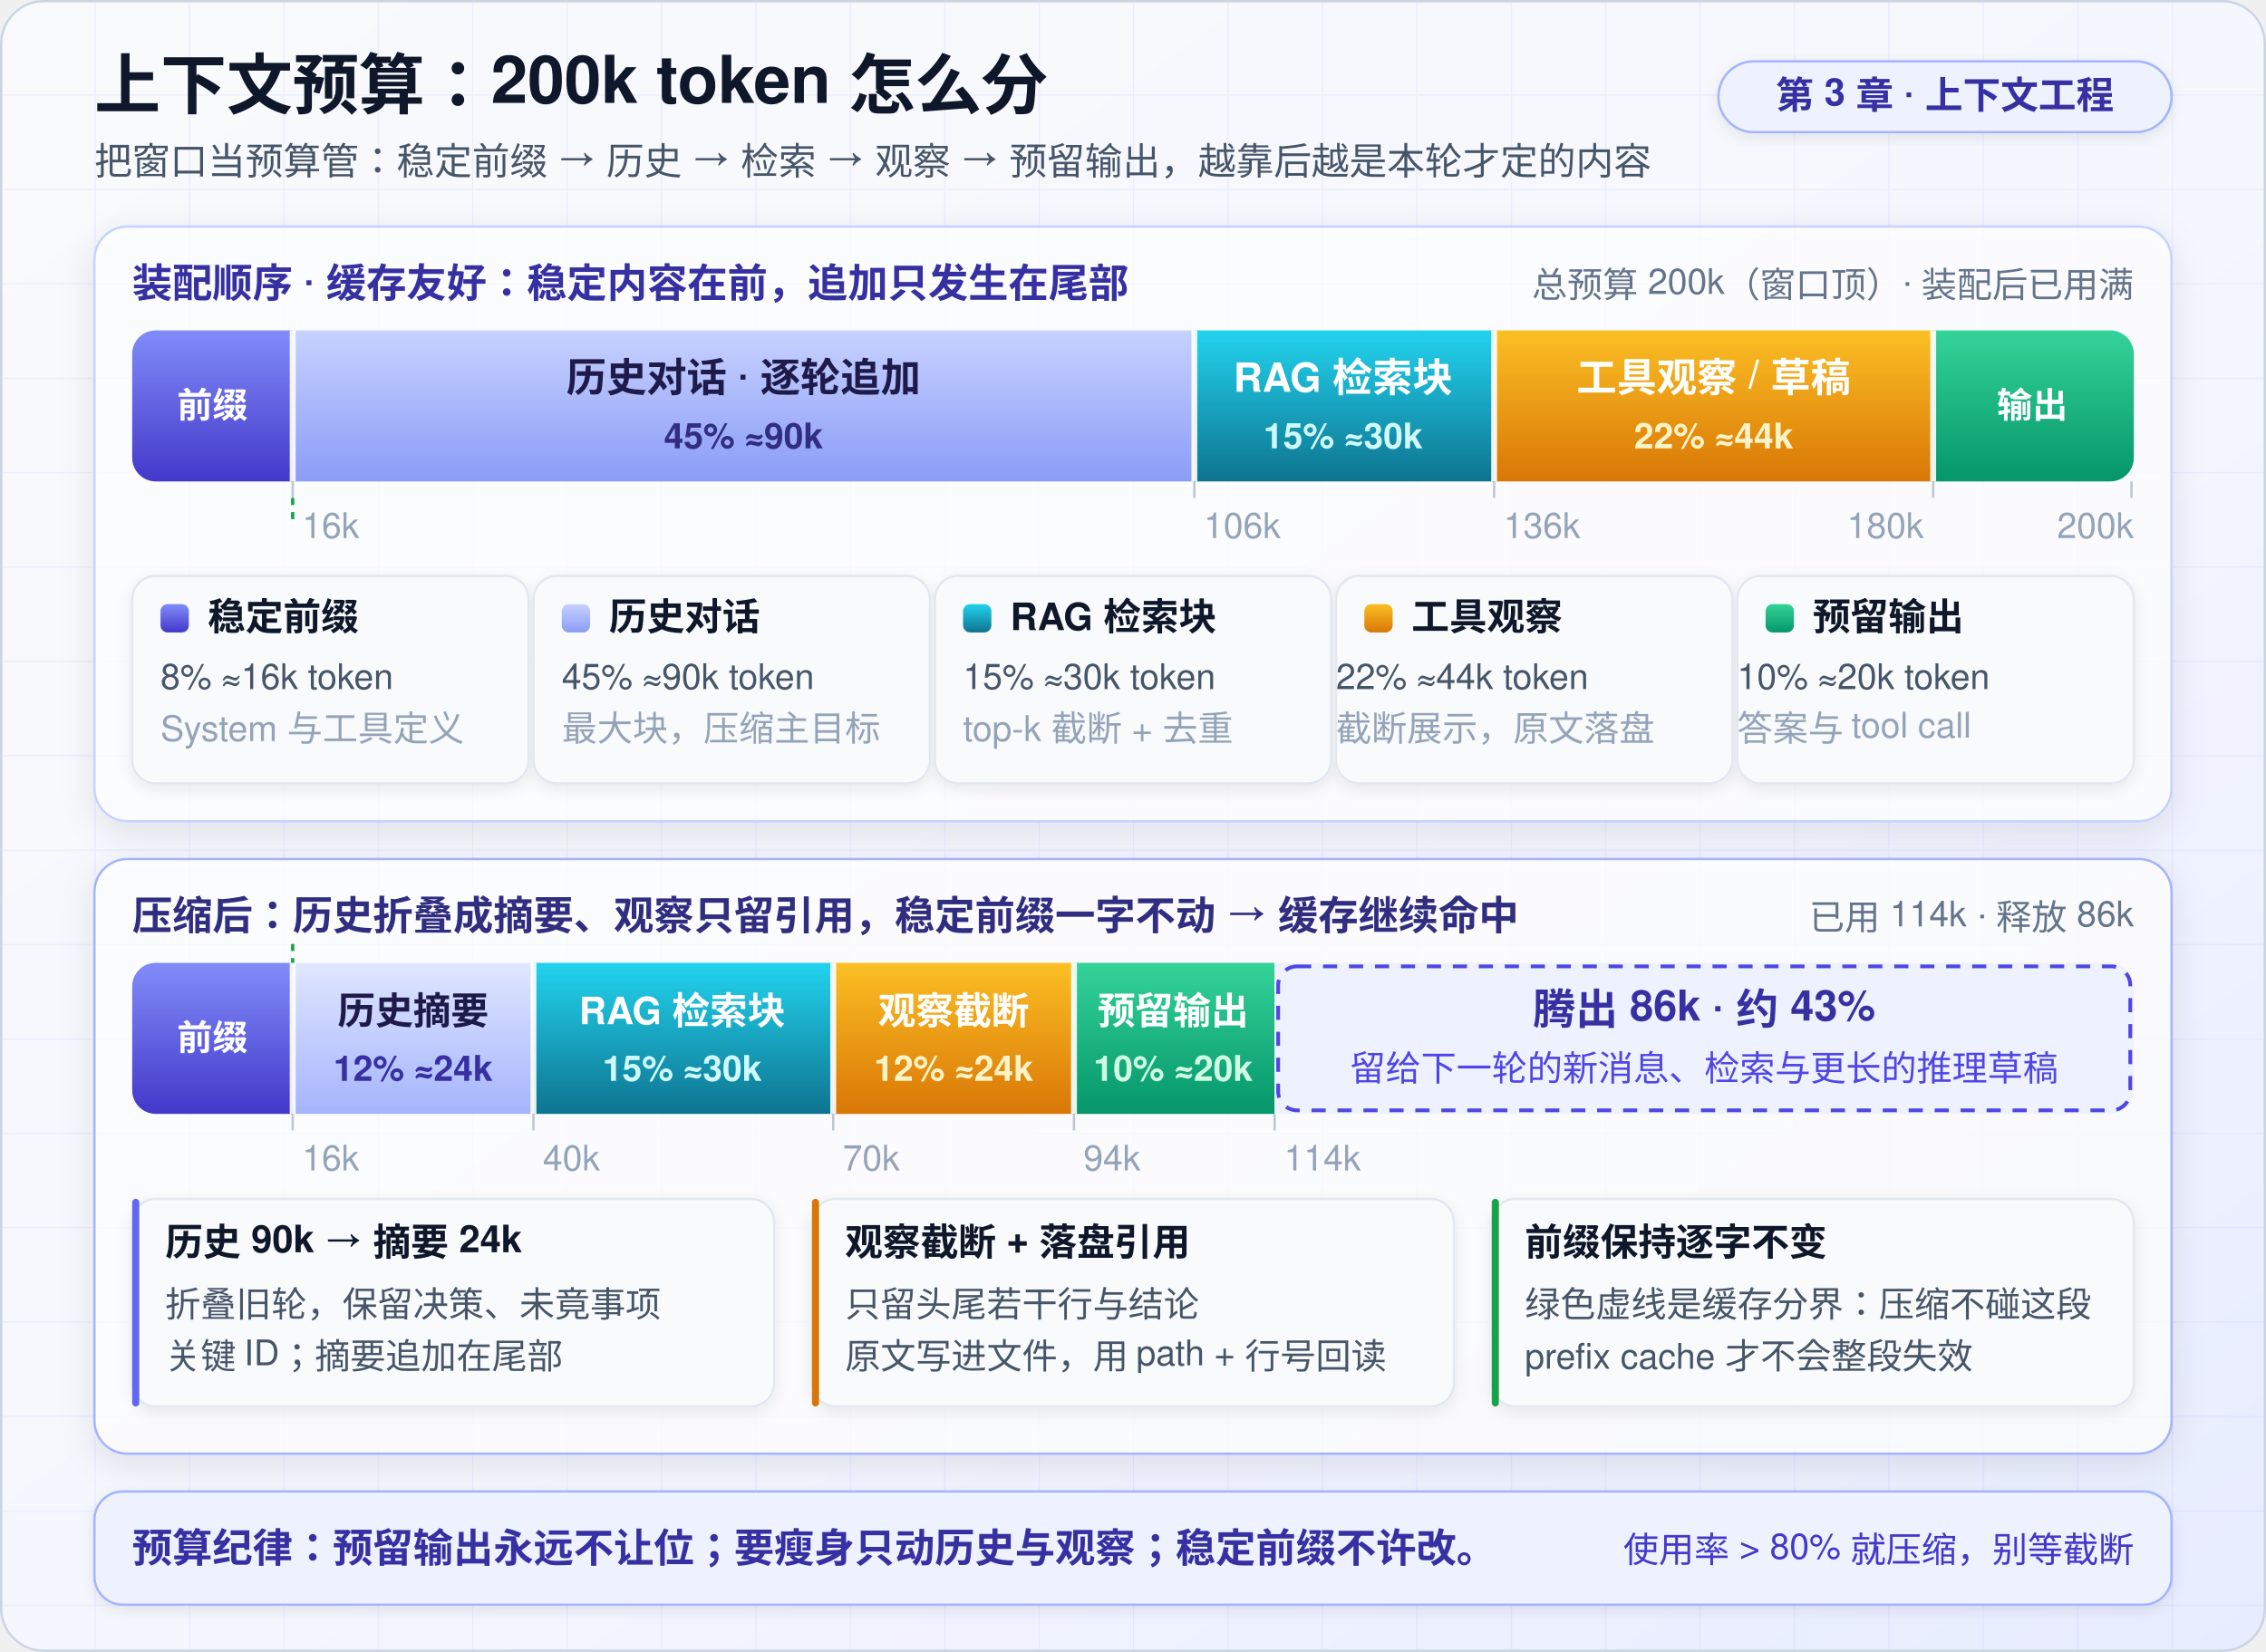
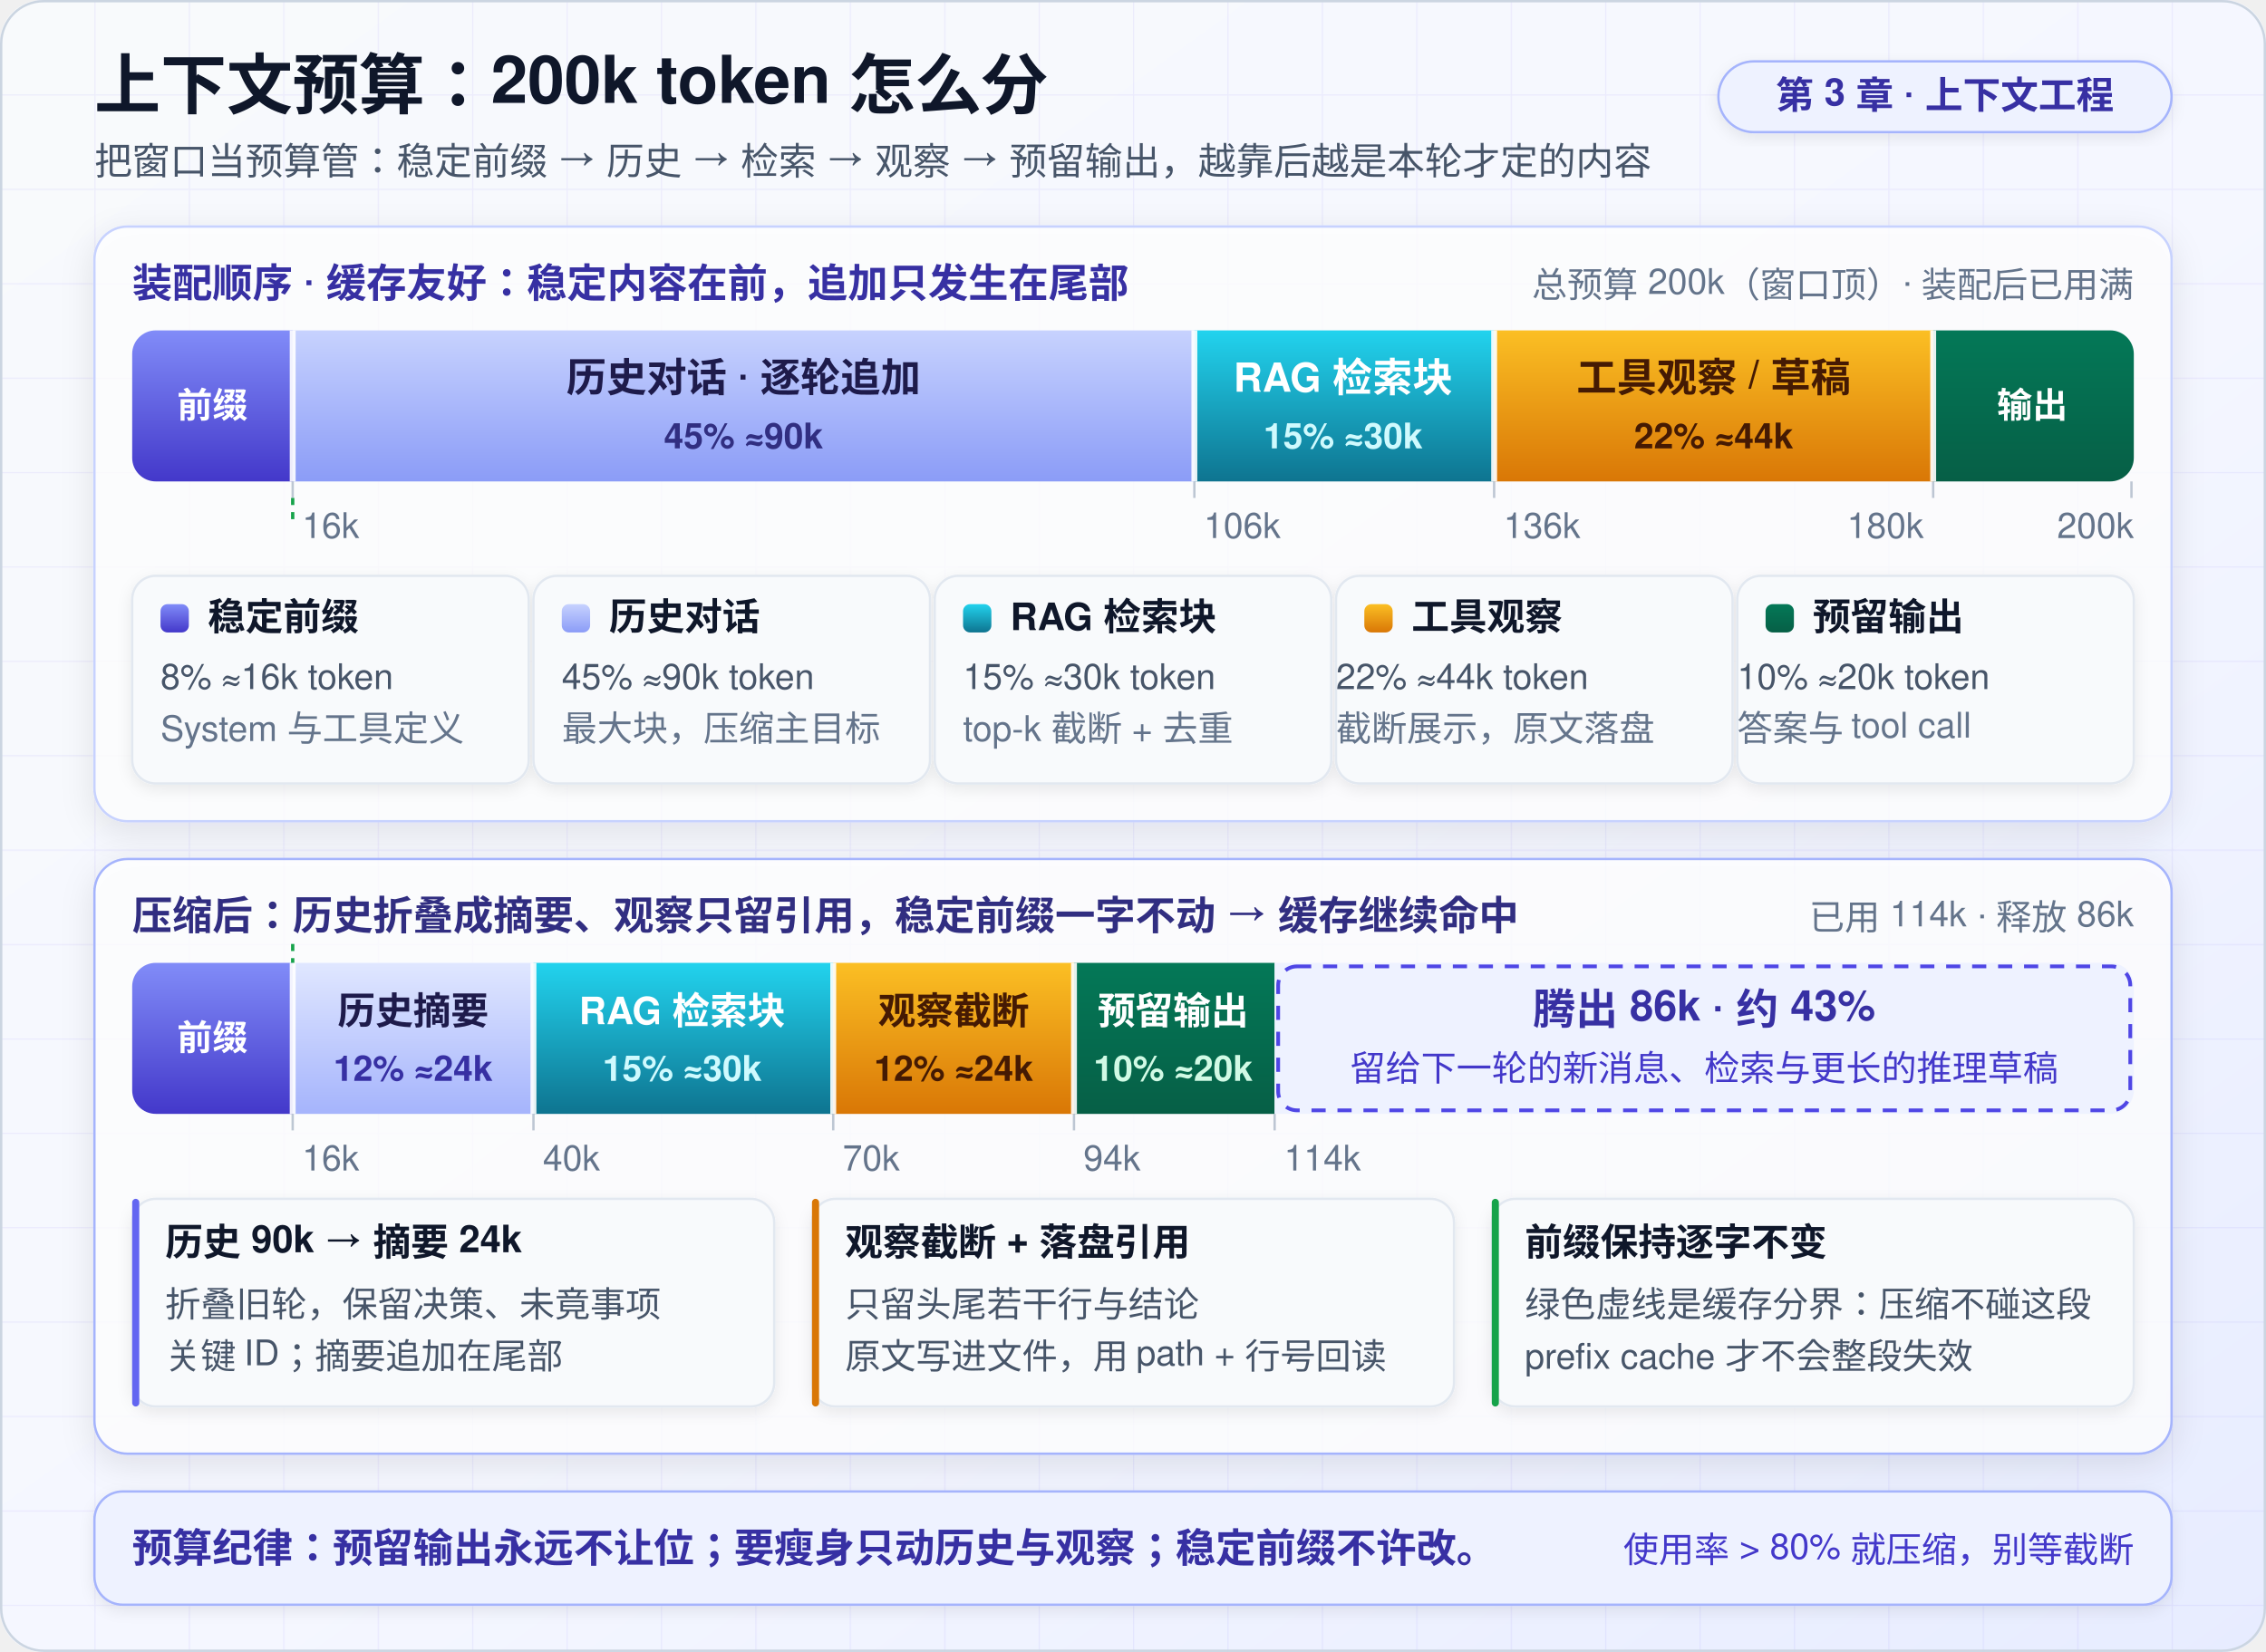
<svg xmlns="http://www.w3.org/2000/svg" viewBox="0 0 960 700" width="960" height="700" font-family="-apple-system,Segoe UI,Helvetica,Arial,sans-serif" font-size="15" role="img" aria-label="LLM 200k 上下文窗口的 token 预算分配：稳定前缀 8%、历史对话 45%、RAG 检索块 15%、工具观察 22%、预留输出 10%，并给出压缩后（历史折叠为摘要、观察截断）释放约 86k 余量的对比预算条">
  <defs>
    <linearGradient id="bg" x1="0" y1="0" x2="1" y2="1">
      <stop offset="0%" stop-color="#f8fafc" />
      <stop offset="55%" stop-color="#f5f7ff" />
      <stop offset="100%" stop-color="#e7ecff" />
    </linearGradient>
    <pattern id="grid" width="40" height="40" patternUnits="userSpaceOnUse">
      <path d="M40 0H0V40" fill="none" stroke="#4f46e5" stroke-opacity="0.07" stroke-width="1" />
    </pattern>
    <linearGradient id="gSys" x1="0" y1="0" x2="0" y2="1">
      <stop offset="0%" stop-color="#818cf8" />
      <stop offset="100%" stop-color="#4338ca" />
    </linearGradient>
    <linearGradient id="gHist" x1="0" y1="0" x2="0" y2="1">
      <stop offset="0%" stop-color="#c7d2fe" />
      <stop offset="100%" stop-color="#8b9cf7" />
    </linearGradient>
    <linearGradient id="gHistS" x1="0" y1="0" x2="0" y2="1">
      <stop offset="0%" stop-color="#e0e7ff" />
      <stop offset="100%" stop-color="#a5b4fc" />
    </linearGradient>
    <linearGradient id="gRag" x1="0" y1="0" x2="0" y2="1">
      <stop offset="0%" stop-color="#22d3ee" />
      <stop offset="100%" stop-color="#0e7490" />
    </linearGradient>
    <linearGradient id="gObs" x1="0" y1="0" x2="0" y2="1">
      <stop offset="0%" stop-color="#fbbf24" />
      <stop offset="100%" stop-color="#d97706" />
    </linearGradient>
    <linearGradient id="gOut" x1="0" y1="0" x2="0" y2="1">
-       <stop offset="0%" stop-color="#34d399" />
-       <stop offset="100%" stop-color="#059669" />
+       <stop offset="0%" stop-color="#047857" />
+       <stop offset="100%" stop-color="#065f46" />
    </linearGradient>
    <filter id="sh" x="-20%" y="-20%" width="140%" height="140%">
      <feDropShadow dx="0" dy="4" stdDeviation="7" flood-color="#0f172a" flood-opacity="0.12" />
    </filter>
    <filter id="shSoft" x="-20%" y="-20%" width="140%" height="140%">
      <feDropShadow dx="0" dy="2" stdDeviation="3" flood-color="#0f172a" flood-opacity="0.08" />
    </filter>
    <clipPath id="clipA">
      <rect x="56" y="140" width="848" height="64" rx="10" />
    </clipPath>
    <clipPath id="clipB">
      <rect x="56" y="408" width="848" height="64" rx="10" />
    </clipPath>
  </defs>
  <rect width="960" height="700" rx="18" fill="url(#bg)" />
  <rect width="960" height="700" rx="18" fill="url(#grid)" />
  <rect x="0.5" y="0.5" width="959" height="699" rx="18" fill="none" stroke="#cbd5e1" />
  <text x="40" y="46" font-size="28" font-weight="700" fill="#0f172a">上下文预算：200k token 怎么分</text>
  <text x="40" y="74" font-size="16" fill="#475569">把窗口当预算管：稳定前缀 → 历史 → 检索 → 观察 → 预留输出，越靠后越是本轮才定的内容</text>
  <g filter="url(#shSoft)">
    <rect x="728" y="26" width="192" height="30" rx="15" fill="#eef2ff" stroke="#a5b4fc" />
  </g>
  <text x="824" y="46" text-anchor="middle" font-size="16" font-weight="700" fill="#3730a3">第 3 章 · 上下文工程</text>
  <g filter="url(#sh)">
    <rect x="40" y="96" width="880" height="252" rx="14" fill="#ffffff" fill-opacity="0.78" stroke="#c7d2fe" />
  </g>
  <text x="56" y="126" font-size="17" font-weight="700" fill="#3730a3">装配顺序 · 缓存友好：稳定内容在前，追加只发生在尾部</text>
  <text x="904" y="126" text-anchor="end" font-size="15" fill="#64748b">总预算 200k（窗口顶）· 装配后已用满</text>
  <g clip-path="url(#clipA)">
    <rect x="56" y="140" width="68" height="64" fill="url(#gSys)" />
    <rect x="124" y="140" width="382" height="64" fill="url(#gHist)" />
    <rect x="506" y="140" width="127" height="64" fill="url(#gRag)" />
    <rect x="633" y="140" width="186" height="64" fill="url(#gObs)" />
    <rect x="819" y="140" width="85" height="64" fill="url(#gOut)" />
    <g stroke="#ffffff" stroke-width="2.5" stroke-opacity="0.9">
      <path d="M124 140V204" />
      <path d="M506 140V204" />
      <path d="M633 140V204" />
      <path d="M819 140V204" />
    </g>
    <rect x="633" y="140" width="186" height="64" fill="#fef3c7" opacity="0">
      <animate attributeName="opacity" values="0;0.55;0" keyTimes="0;0.4;1" dur="3.2s" repeatCount="indefinite" />
    </rect>
  </g>
  <g text-anchor="middle" font-weight="700">
    <text x="90" y="177" font-size="15" fill="#ffffff">前缀</text>
    <text x="315" y="166" font-size="17" fill="#1e1b4b">历史对话 · 逐轮追加</text>
    <text x="315" y="190" font-size="15" fill="#312e81">45% ≈90k</text>
    <text x="569" y="166" font-size="17" fill="#ffffff">RAG 检索块</text>
    <text x="569" y="190" font-size="15" fill="#cffafe">15% ≈30k</text>
-     <text x="726" y="166" font-size="17" fill="#ffffff">工具观察 / 草稿</text>
-     <text x="726" y="190" font-size="15" fill="#fef3c7">22% ≈44k</text>
+     <text x="726" y="166" font-size="17" fill="#451a03">工具观察 / 草稿</text>
+     <text x="726" y="190" font-size="15" fill="#451a03">22% ≈44k</text>
    <text x="861" y="177" font-size="15" fill="#ffffff">输出</text>
  </g>
  <g stroke="#94a3b8" stroke-width="1" stroke-opacity="0.6">
    <path d="M124 204v7" />
    <path d="M506 204v7" />
    <path d="M633 204v7" />
    <path d="M819 204v7" />
    <path d="M903 204v7" />
  </g>
-   <g font-size="15" fill="#94a3b8">
+   <g font-size="15" fill="#64748b">
    <text x="128" y="228">16k</text>
    <text x="510" y="228">106k</text>
    <text x="637" y="228">136k</text>
    <text x="815" y="228" text-anchor="end">180k</text>
    <text x="904" y="228" text-anchor="end">200k</text>
  </g>
  <g stroke="#16a34a" stroke-width="1.4" stroke-dasharray="3 3">
    <path d="M124 211v11" />
  </g>
  <g>
    <g filter="url(#shSoft)">
      <rect x="56" y="244" width="168" height="88" rx="10" fill="#f8fafc" stroke="#e2e8f0" />
      <rect x="226" y="244" width="168" height="88" rx="10" fill="#f8fafc" stroke="#e2e8f0" />
      <rect x="396" y="244" width="168" height="88" rx="10" fill="#f8fafc" stroke="#e2e8f0" />
      <rect x="566" y="244" width="168" height="88" rx="10" fill="#f8fafc" stroke="#e2e8f0" />
      <rect x="736" y="244" width="168" height="88" rx="10" fill="#f8fafc" stroke="#e2e8f0" />
    </g>
    <rect x="68" y="256" width="12" height="12" rx="3" fill="url(#gSys)" />
    <text x="88" y="267" font-size="16" font-weight="700" fill="#0f172a">稳定前缀</text>
    <text x="68" y="292" font-size="15" fill="#475569">8% ≈16k token</text>
-     <text x="68" y="314" font-size="15" fill="#94a3b8">System 与工具定义</text>
+     <text x="68" y="314" font-size="15" fill="#64748b">System 与工具定义</text>
    <rect x="238" y="256" width="12" height="12" rx="3" fill="url(#gHist)" />
    <text x="258" y="267" font-size="16" font-weight="700" fill="#0f172a">历史对话</text>
    <text x="238" y="292" font-size="15" fill="#475569">45% ≈90k token</text>
-     <text x="238" y="314" font-size="15" fill="#94a3b8">最大块，压缩主目标</text>
+     <text x="238" y="314" font-size="15" fill="#64748b">最大块，压缩主目标</text>
    <rect x="408" y="256" width="12" height="12" rx="3" fill="url(#gRag)" />
    <text x="428" y="267" font-size="16" font-weight="700" fill="#0f172a">RAG 检索块</text>
    <text x="408" y="292" font-size="15" fill="#475569">15% ≈30k token</text>
-     <text x="408" y="314" font-size="15" fill="#94a3b8">top-k 截断 + 去重</text>
+     <text x="408" y="314" font-size="15" fill="#64748b">top-k 截断 + 去重</text>
    <rect x="578" y="256" width="12" height="12" rx="3" fill="url(#gObs)" />
    <text x="598" y="267" font-size="16" font-weight="700" fill="#0f172a">工具观察</text>
    <text x="566" y="292" font-size="15" fill="#475569">22% ≈44k token</text>
-     <text x="566" y="314" font-size="15" fill="#94a3b8">截断展示，原文落盘</text>
+     <text x="566" y="314" font-size="15" fill="#64748b">截断展示，原文落盘</text>
    <rect x="748" y="256" width="12" height="12" rx="3" fill="url(#gOut)" />
    <text x="768" y="267" font-size="16" font-weight="700" fill="#0f172a">预留输出</text>
    <text x="736" y="292" font-size="15" fill="#475569">10% ≈20k token</text>
-     <text x="736" y="314" font-size="15" fill="#94a3b8">答案与 tool call</text>
+     <text x="736" y="314" font-size="15" fill="#64748b">答案与 tool call</text>
  </g>
  <g filter="url(#sh)">
    <rect x="40" y="364" width="880" height="252" rx="14" fill="#ffffff" fill-opacity="0.78" stroke="#a5b4fc" />
  </g>
  <text x="56" y="394" font-size="17" font-weight="700" fill="#312e81">压缩后：历史折叠成摘要、观察只留引用，稳定前缀一字不动 → 缓存继续命中</text>
  <text x="904" y="394" text-anchor="end" font-size="15" fill="#64748b">已用 114k · 释放 86k</text>
  <g clip-path="url(#clipB)">
    <rect x="56" y="408" width="68" height="64" fill="url(#gSys)" />
    <rect x="124" y="408" width="102" height="64" fill="url(#gHistS)" />
    <rect x="226" y="408" width="127" height="64" fill="url(#gRag)" />
    <rect x="353" y="408" width="102" height="64" fill="url(#gObs)" />
    <rect x="455" y="408" width="85" height="64" fill="url(#gOut)" />
    <rect x="540" y="408" width="364" height="64" fill="#eef2ff" />
    <g stroke="#ffffff" stroke-width="2.5" stroke-opacity="0.9">
      <path d="M124 408V472" />
      <path d="M226 408V472" />
      <path d="M353 408V472" />
      <path d="M455 408V472" />
    </g>
    <rect x="540" y="408" width="364" height="64" fill="#4f46e5" opacity="0">
      <animate attributeName="opacity" values="0;0.2;0" keyTimes="0;0.45;1" dur="3.2s" begin="1s" repeatCount="indefinite" />
    </rect>
  </g>
  <rect x="541.5" y="409.5" width="361" height="61" rx="8" fill="none" stroke="#4f46e5" stroke-width="1.6" stroke-dasharray="6 5" />
  <g text-anchor="middle" font-weight="700">
    <text x="90" y="445" font-size="15" fill="#ffffff">前缀</text>
    <text x="175" y="434" font-size="16" fill="#1e1b4b">历史摘要</text>
    <text x="175" y="458" font-size="15" fill="#3730a3">12% ≈24k</text>
    <text x="289" y="434" font-size="16" fill="#ffffff">RAG 检索块</text>
    <text x="289" y="458" font-size="15" fill="#cffafe">15% ≈30k</text>
-     <text x="404" y="434" font-size="16" fill="#ffffff">观察截断</text>
-     <text x="404" y="458" font-size="15" fill="#fef3c7">12% ≈24k</text>
+     <text x="404" y="434" font-size="16" fill="#451a03">观察截断</text>
+     <text x="404" y="458" font-size="15" fill="#451a03">12% ≈24k</text>
    <text x="497" y="434" font-size="16" fill="#ffffff">预留输出</text>
    <text x="497" y="458" font-size="15" fill="#d1fae5">10% ≈20k</text>
    <text x="722" y="434" font-size="18" fill="#3730a3">腾出 86k · 约 43%</text>
-     <text x="722" y="458" font-size="15" font-weight="400" fill="#4f46e5">留给下一轮的新消息、检索与更长的推理草稿</text>
+     <text x="722" y="458" font-size="15" font-weight="400" fill="#4338ca">留给下一轮的新消息、检索与更长的推理草稿</text>
  </g>
  <g stroke="#94a3b8" stroke-width="1" stroke-opacity="0.6">
    <path d="M124 472v7" />
    <path d="M226 472v7" />
    <path d="M353 472v7" />
    <path d="M455 472v7" />
    <path d="M540 472v7" />
  </g>
-   <g font-size="15" fill="#94a3b8">
+   <g font-size="15" fill="#64748b">
    <text x="128" y="496">16k</text>
    <text x="230" y="496">40k</text>
    <text x="357" y="496">70k</text>
    <text x="459" y="496">94k</text>
    <text x="544" y="496">114k</text>
  </g>
  <g stroke="#16a34a" stroke-width="1.4" stroke-dasharray="3 3">
    <path d="M124 400v8" />
  </g>
  <g>
    <g filter="url(#shSoft)">
      <rect x="56" y="508" width="272" height="88" rx="10" fill="#f8fafc" stroke="#e2e8f0" />
      <rect x="344" y="508" width="272" height="88" rx="10" fill="#f8fafc" stroke="#e2e8f0" />
      <rect x="632" y="508" width="272" height="88" rx="10" fill="#f8fafc" stroke="#e2e8f0" />
    </g>
    <rect x="56" y="508" width="3" height="88" rx="1.5" fill="#6366f1" />
    <text x="70" y="532" font-size="16" font-weight="700" fill="#0f172a">历史 90k → 摘要 24k</text>
    <text x="70" y="558" font-size="15" fill="#475569">折叠旧轮，保留决策、未竟事项</text>
    <text x="70" y="580" font-size="15" fill="#475569">关键 ID；摘要追加在尾部</text>
    <rect x="344" y="508" width="3" height="88" rx="1.5" fill="#d97706" />
    <text x="358" y="532" font-size="16" font-weight="700" fill="#0f172a">观察截断 + 落盘引用</text>
    <text x="358" y="558" font-size="15" fill="#475569">只留头尾若干行与结论</text>
    <text x="358" y="580" font-size="15" fill="#475569">原文写进文件，用 path + 行号回读</text>
    <rect x="632" y="508" width="3" height="88" rx="1.5" fill="#16a34a" />
    <text x="646" y="532" font-size="16" font-weight="700" fill="#0f172a">前缀保持逐字不变</text>
    <text x="646" y="558" font-size="15" fill="#475569">绿色虚线是缓存分界：压缩不碰这段</text>
    <text x="646" y="580" font-size="15" fill="#475569">prefix cache 才不会整段失效</text>
  </g>
  <g filter="url(#shSoft)">
    <rect x="40" y="632" width="880" height="48" rx="12" fill="#eef2ff" stroke="#a5b4fc" />
  </g>
  <text x="56" y="662" font-size="17" font-weight="700" fill="#3730a3">预算纪律：预留输出永远不让位；要瘦身只动历史与观察；稳定前缀不许改。</text>
  <text x="904" y="662" text-anchor="end" font-size="15" fill="#4338ca">使用率 &gt; 80% 就压缩，别等截断</text>
</svg>
